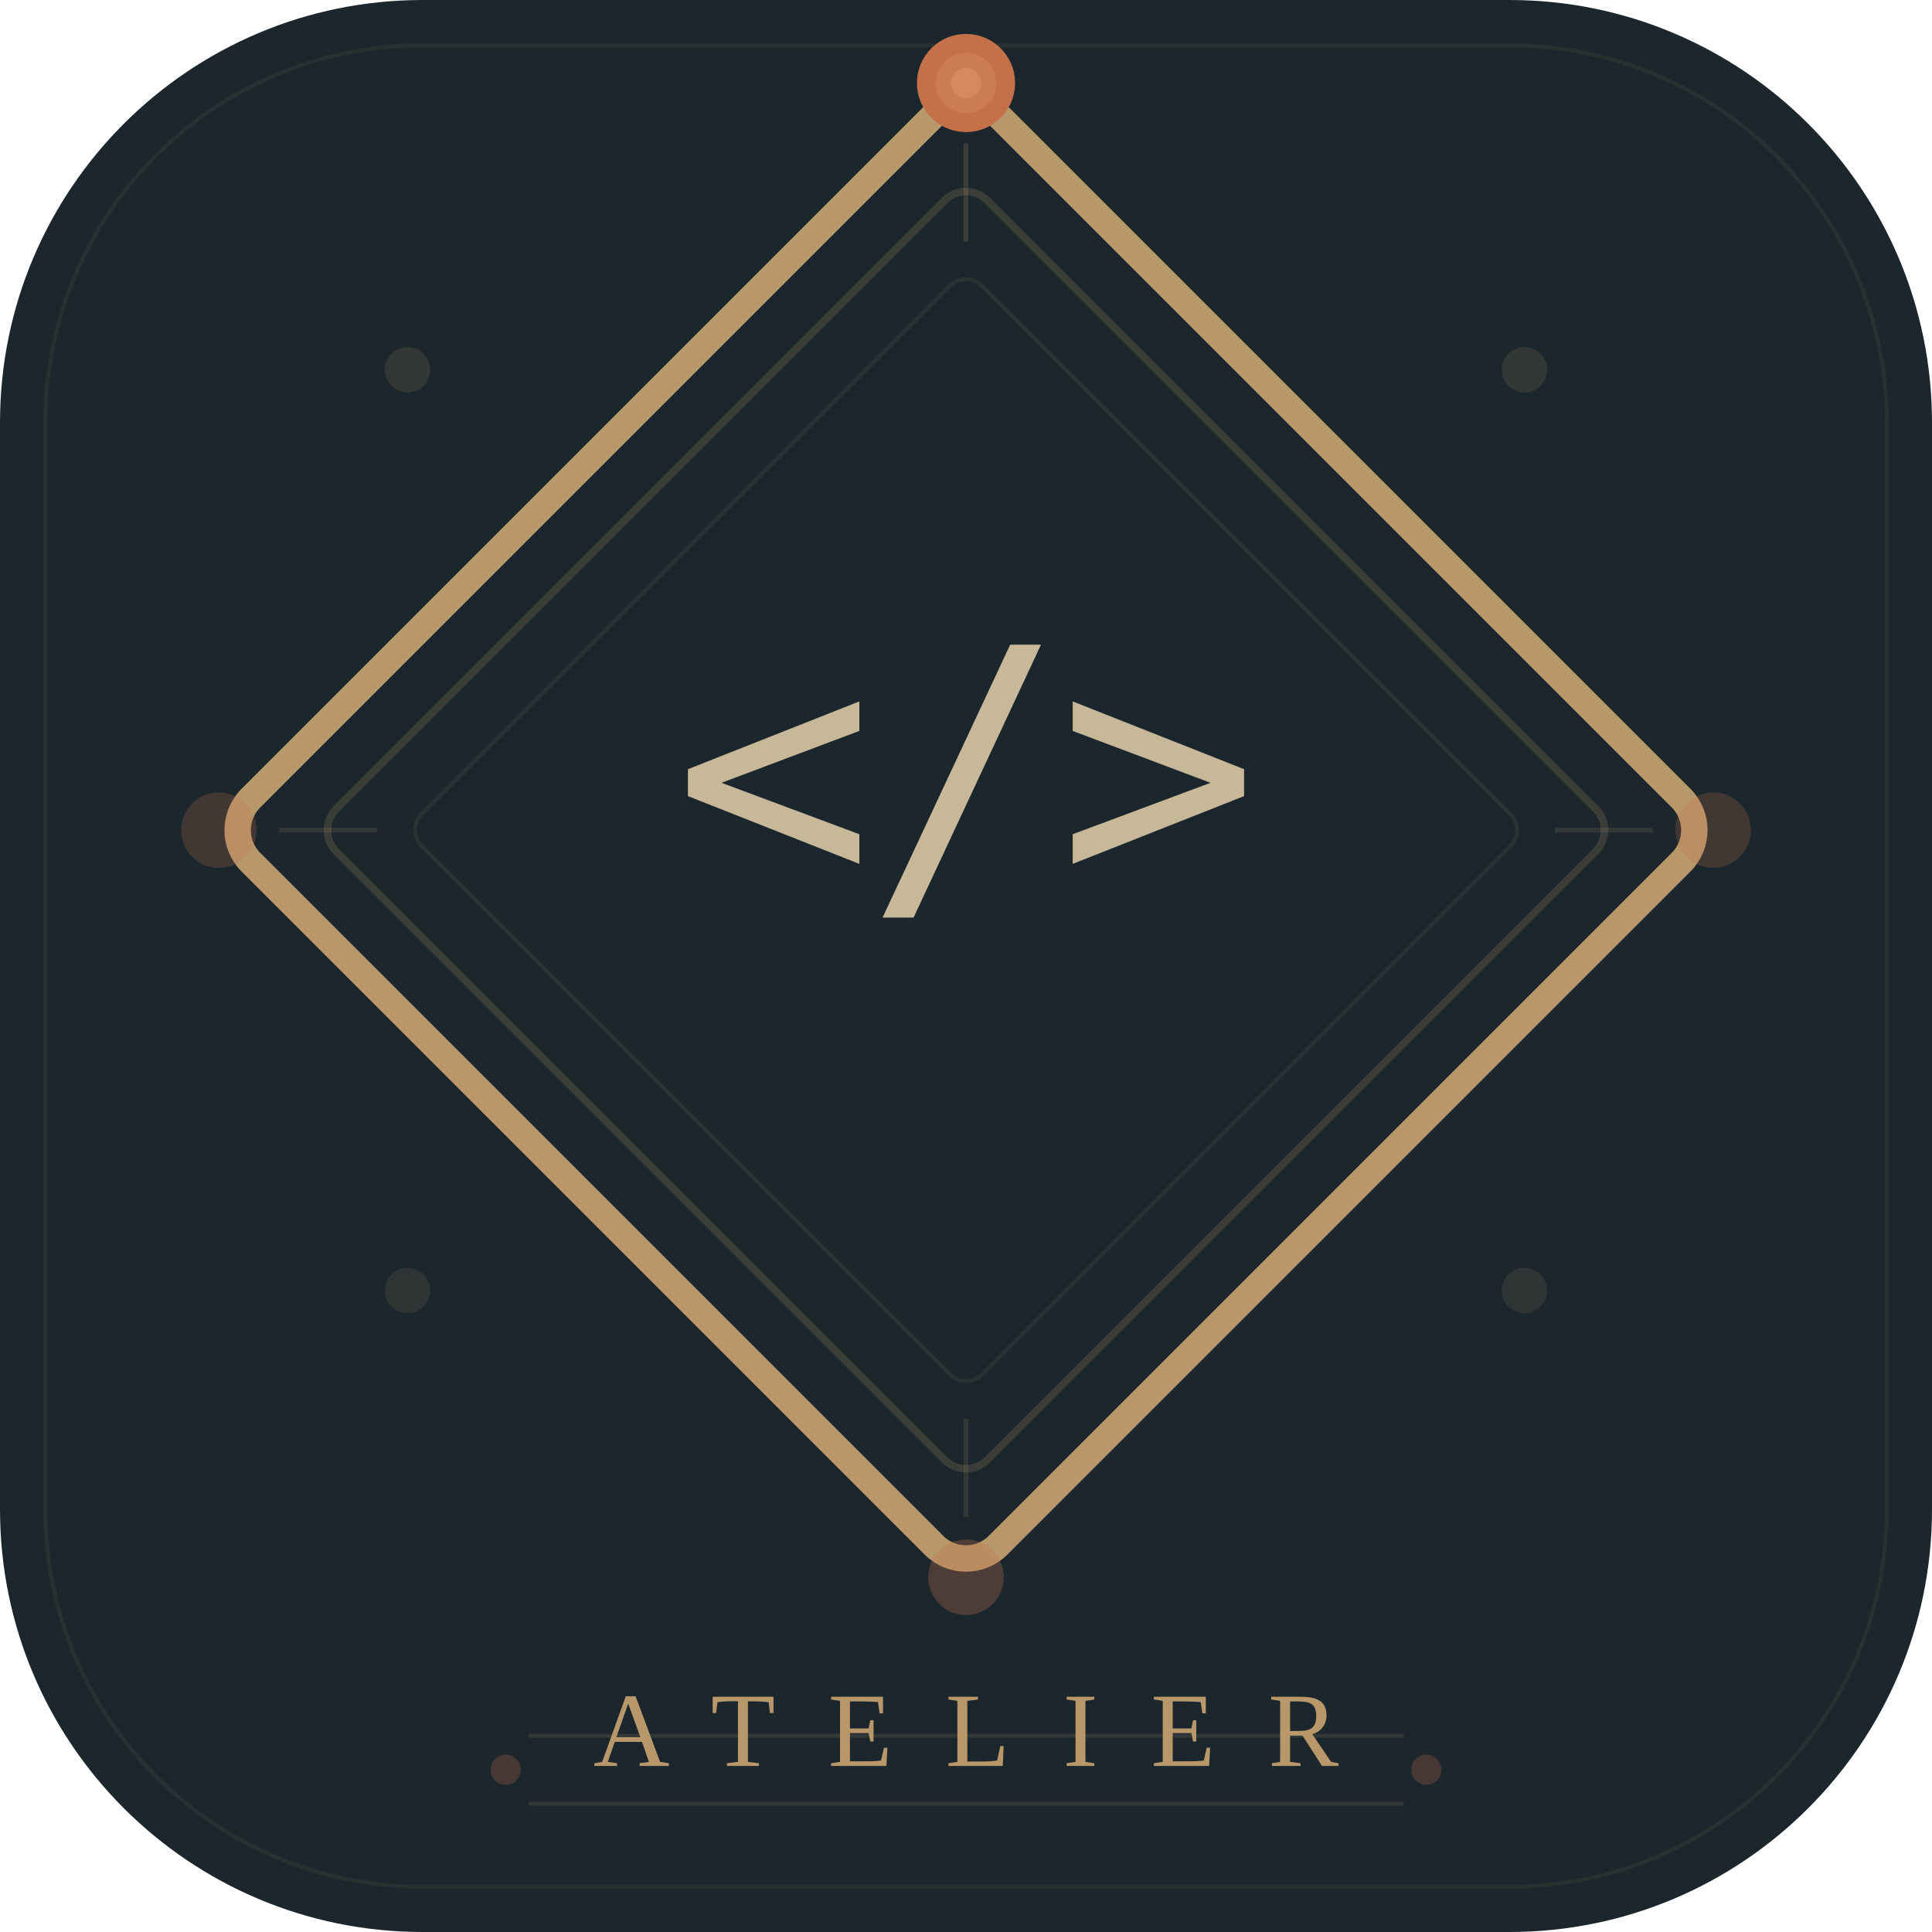
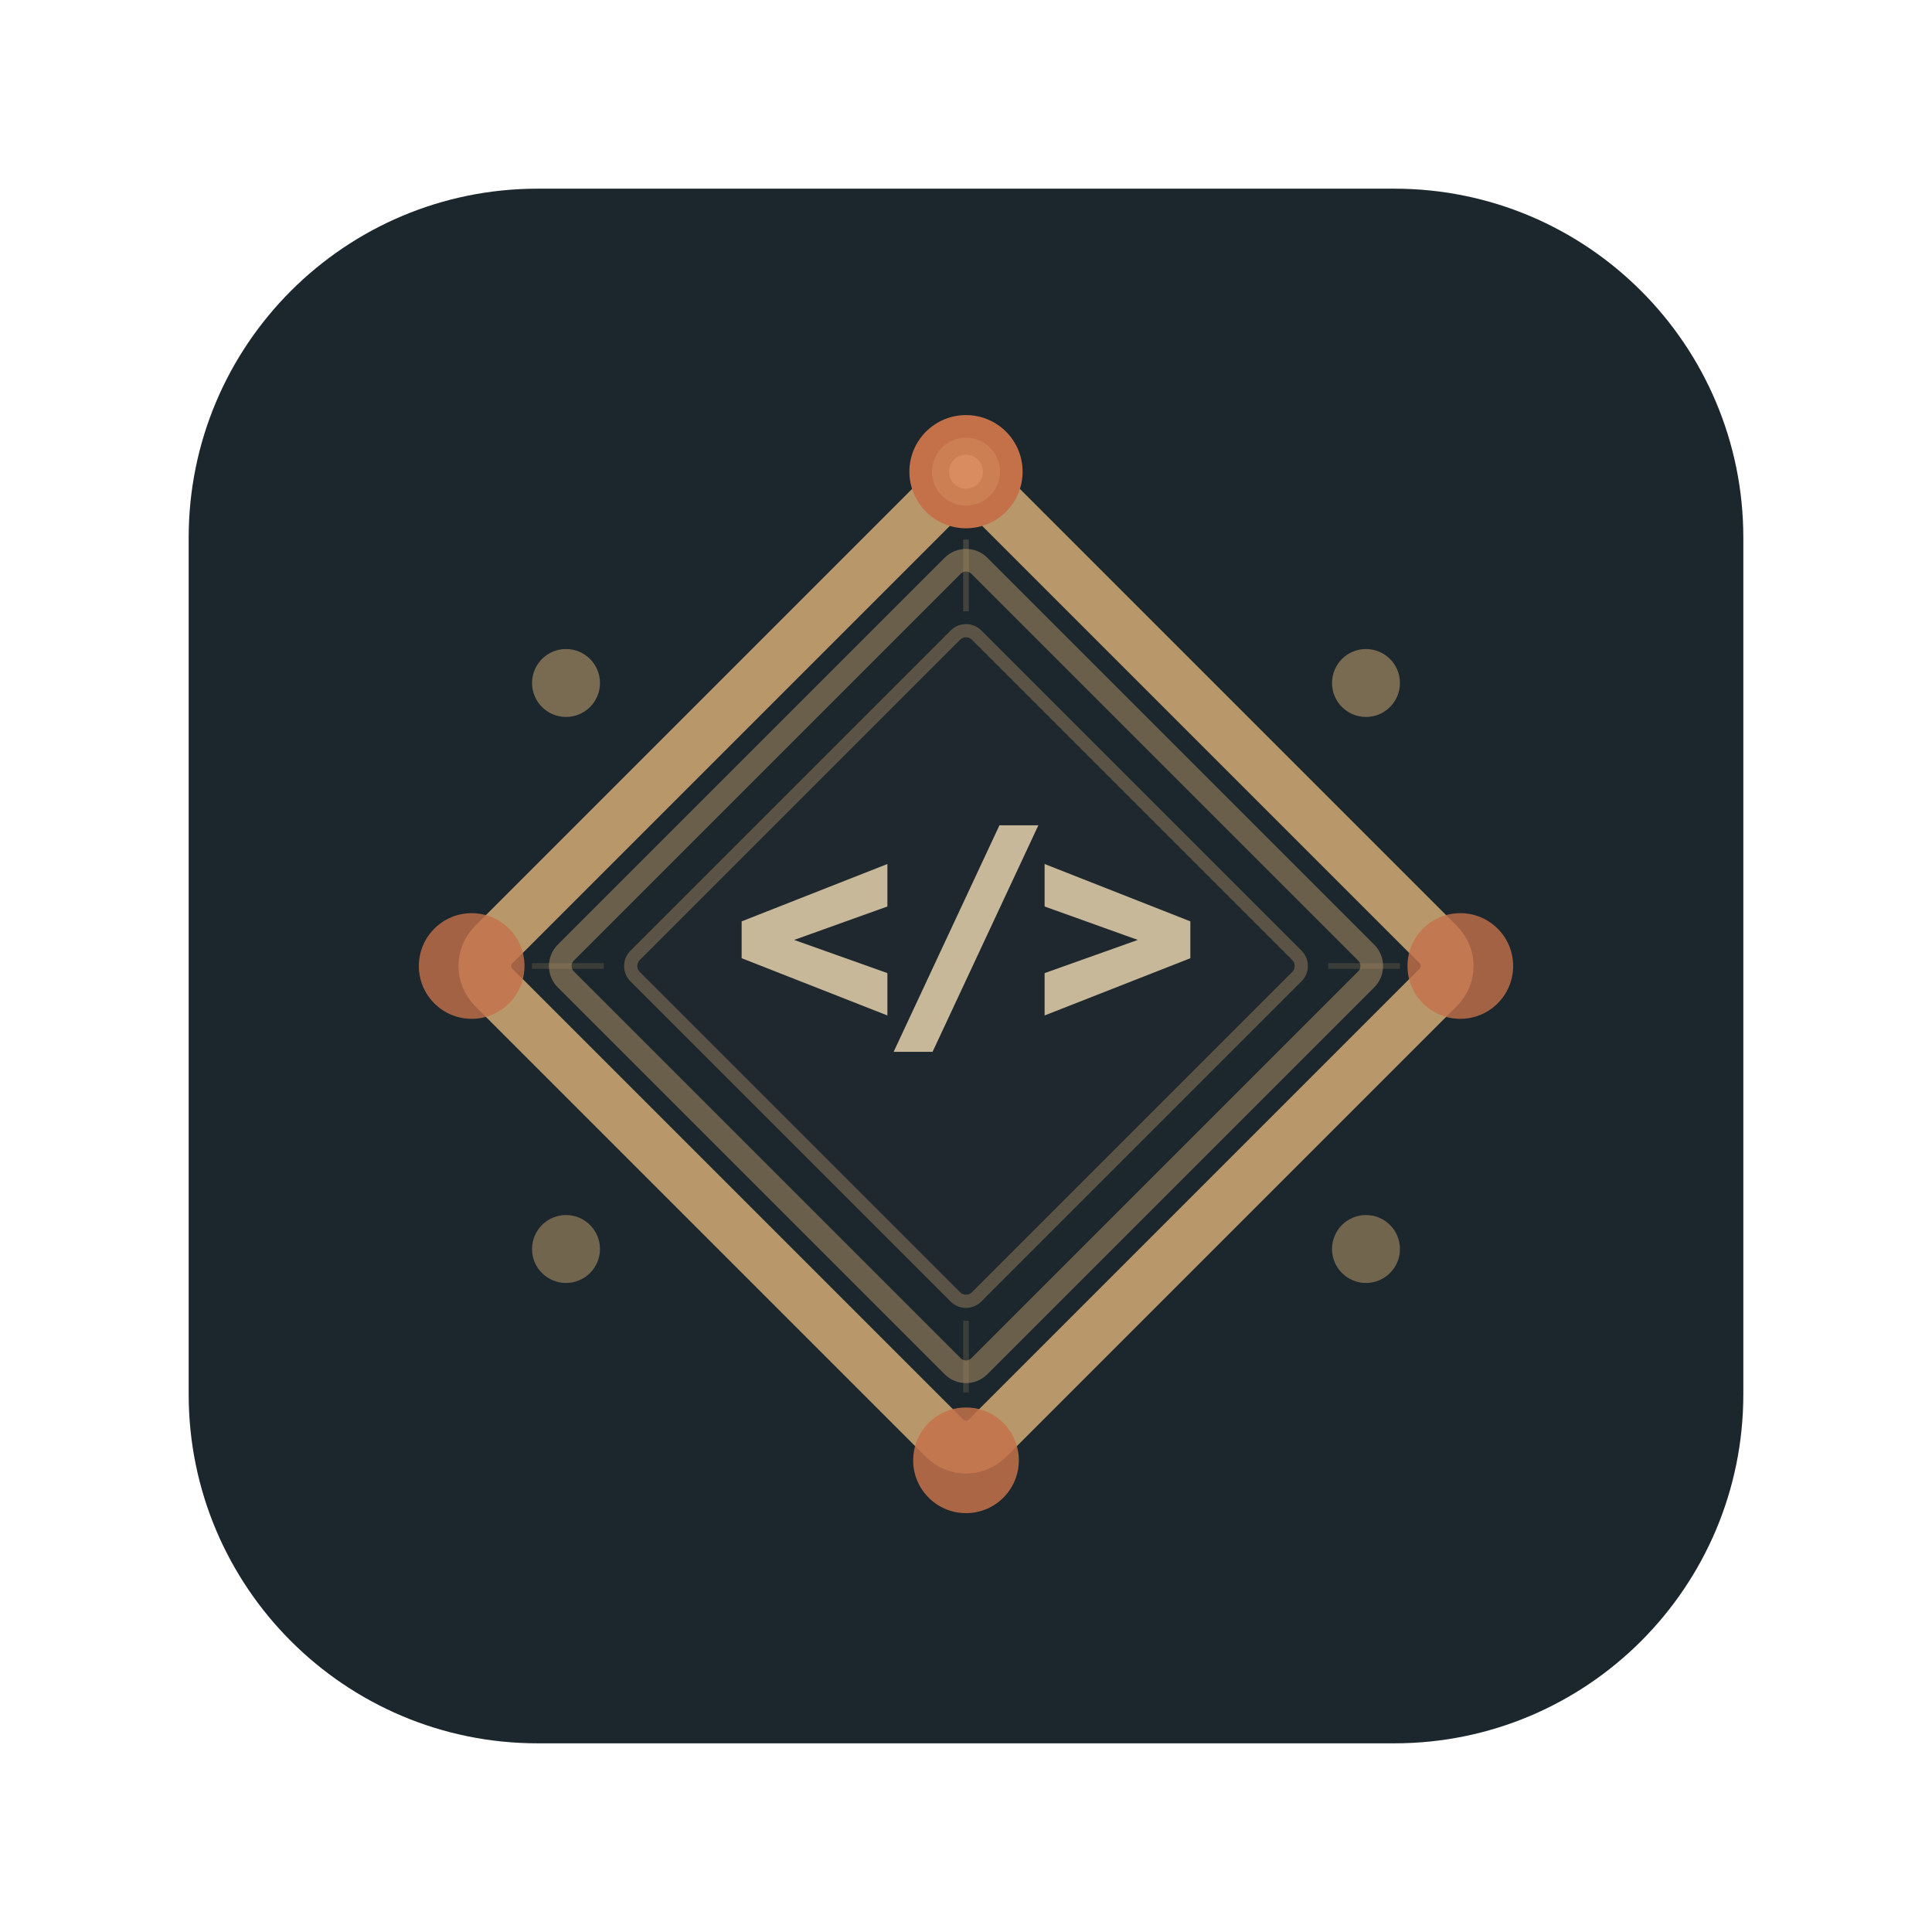
<svg xmlns="http://www.w3.org/2000/svg" viewBox="0 0 1024 1024" fill="none">
-   <rect width="1024" height="1024" rx="224" fill="#1C272D" />
-   <rect x="24" y="24" width="976" height="976" rx="200" fill="none" stroke="#B8976A" stroke-width="2" opacity="0.08" />
-   <g transform="translate(512,440)">
-     <rect x="-280" y="-280" width="560" height="560" rx="24" transform="rotate(45)" stroke="#B8976A" stroke-width="14" fill="none" />
-     <rect x="-244" y="-244" width="488" height="488" rx="16" transform="rotate(45)" stroke="#B8976A" stroke-width="4" fill="none" opacity="0.2" />
-     <rect x="-210" y="-210" width="420" height="420" rx="12" transform="rotate(45)" stroke="#B8976A" stroke-width="2" fill="none" opacity="0.1" />
+   <rect x="100" y="100" width="824" height="824" rx="185" fill="#1C272D" />
+   <g transform="translate(512,512)">
+     <rect x="-185" y="-185" width="370" height="370" rx="16" transform="rotate(45)" stroke="#B8976A" stroke-width="28" fill="none" />
+     <rect x="-155" y="-155" width="310" height="310" rx="10" transform="rotate(45)" stroke="#B8976A" stroke-width="12" fill="none" opacity="0.5" />
+     <rect x="-128" y="-128" width="256" height="256" rx="8" transform="rotate(45)" stroke="#B8976A" stroke-width="7" fill="#B8976A" fill-opacity="0.04" opacity="0.4" />
  </g>
-   <circle cx="512" cy="44" r="26" fill="#C4714A" />
-   <circle cx="512" cy="44" r="16" fill="#D4885A" opacity="0.5" />
-   <circle cx="512" cy="44" r="8" fill="#E8A070" opacity="0.35" />
-   <circle cx="512" cy="836" r="20" fill="#C4714A" opacity="0.3" />
-   <circle cx="116" cy="440" r="20" fill="#C4714A" opacity="0.22" />
-   <circle cx="908" cy="440" r="20" fill="#C4714A" opacity="0.22" />
-   <circle cx="216" cy="196" r="12" fill="#B8976A" opacity="0.15" />
-   <circle cx="808" cy="196" r="12" fill="#B8976A" opacity="0.15" />
-   <circle cx="216" cy="684" r="12" fill="#B8976A" opacity="0.12" />
-   <circle cx="808" cy="684" r="12" fill="#B8976A" opacity="0.12" />
-   <line x1="512" y1="76" x2="512" y2="128" stroke="#B8976A" stroke-width="2.5" opacity="0.2" />
-   <line x1="512" y1="752" x2="512" y2="804" stroke="#B8976A" stroke-width="2.5" opacity="0.15" />
-   <line x1="148" y1="440" x2="200" y2="440" stroke="#B8976A" stroke-width="2.5" opacity="0.15" />
-   <line x1="824" y1="440" x2="876" y2="440" stroke="#B8976A" stroke-width="2.5" opacity="0.15" />
-   <text x="512" y="470" fill="#C8B89A" font-size="176" font-family="JetBrains Mono,Menlo,monospace" font-weight="400" text-anchor="middle" letter-spacing="-4">&lt;/&gt;</text>
-   <line x1="280" y1="920" x2="744" y2="920" stroke="#B8976A" stroke-width="2" opacity="0.15" />
-   <text x="512" y="936" fill="#B8976A" font-size="56" font-family="Georgia,Times New Roman,serif" font-weight="400" text-anchor="middle" letter-spacing="28">ATELIER</text>
-   <line x1="280" y1="956" x2="744" y2="956" stroke="#B8976A" stroke-width="2" opacity="0.15" />
-   <circle cx="268" cy="938" r="8" fill="#C4714A" opacity="0.25" />
-   <circle cx="756" cy="938" r="8" fill="#C4714A" opacity="0.25" />
+   <circle cx="512" cy="250" r="30" fill="#C4714A" />
+   <circle cx="512" cy="250" r="18" fill="#D4885A" opacity="0.6" />
+   <circle cx="512" cy="250" r="9" fill="#E8A070" opacity="0.4" />
+   <circle cx="512" cy="774" r="28" fill="#C4714A" opacity="0.85" />
+   <circle cx="250" cy="512" r="28" fill="#C4714A" opacity="0.8" />
+   <circle cx="774" cy="512" r="28" fill="#C4714A" opacity="0.8" />
+   <circle cx="300" cy="362" r="18" fill="#B8976A" opacity="0.6" />
+   <circle cx="724" cy="362" r="18" fill="#B8976A" opacity="0.6" />
+   <circle cx="300" cy="662" r="18" fill="#B8976A" opacity="0.55" />
+   <circle cx="724" cy="662" r="18" fill="#B8976A" opacity="0.55" />
+   <line x1="512" y1="286" x2="512" y2="324" stroke="#B8976A" stroke-width="3" opacity="0.25" />
+   <line x1="512" y1="700" x2="512" y2="738" stroke="#B8976A" stroke-width="3" opacity="0.2" />
+   <line x1="282" y1="512" x2="320" y2="512" stroke="#B8976A" stroke-width="3" opacity="0.2" />
+   <line x1="704" y1="512" x2="742" y2="512" stroke="#B8976A" stroke-width="3" opacity="0.2" />
+   <text x="512" y="542" fill="#C8B89A" font-size="140" font-family="JetBrains Mono,Menlo,monospace" font-weight="800" text-anchor="middle" letter-spacing="-4" stroke="#C8B89A" stroke-width="5">&lt;/&gt;</text>
</svg>
